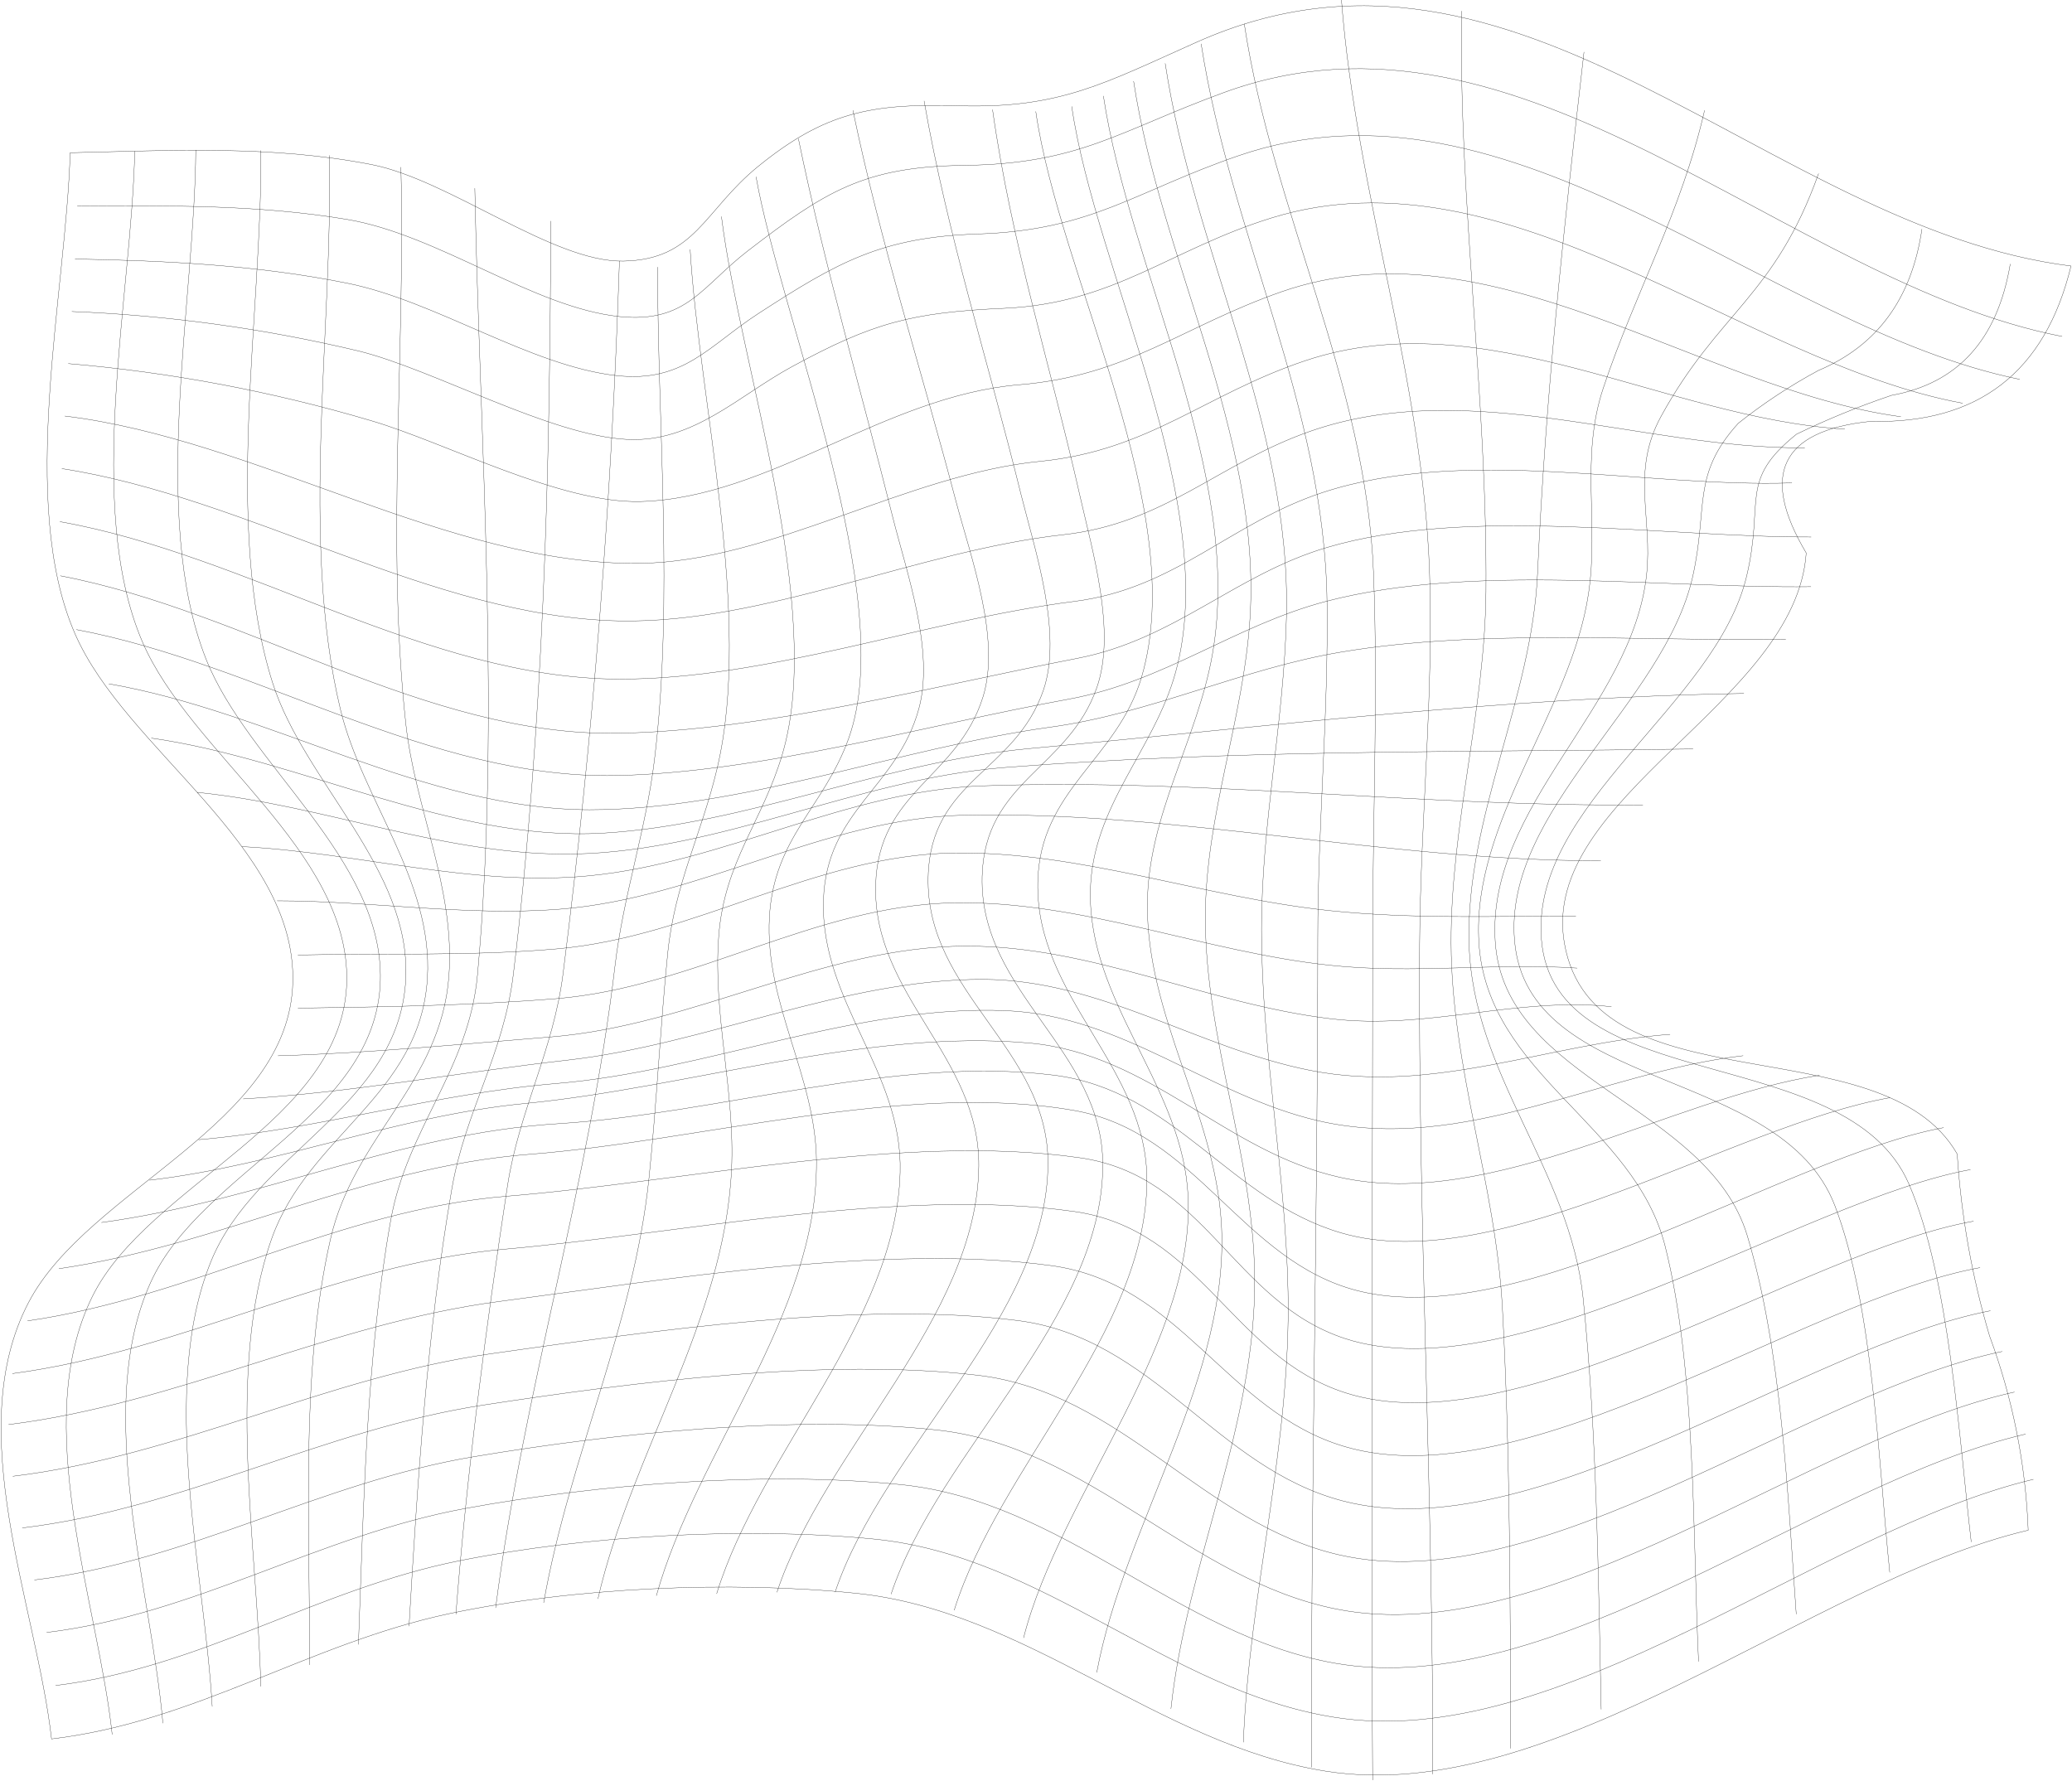
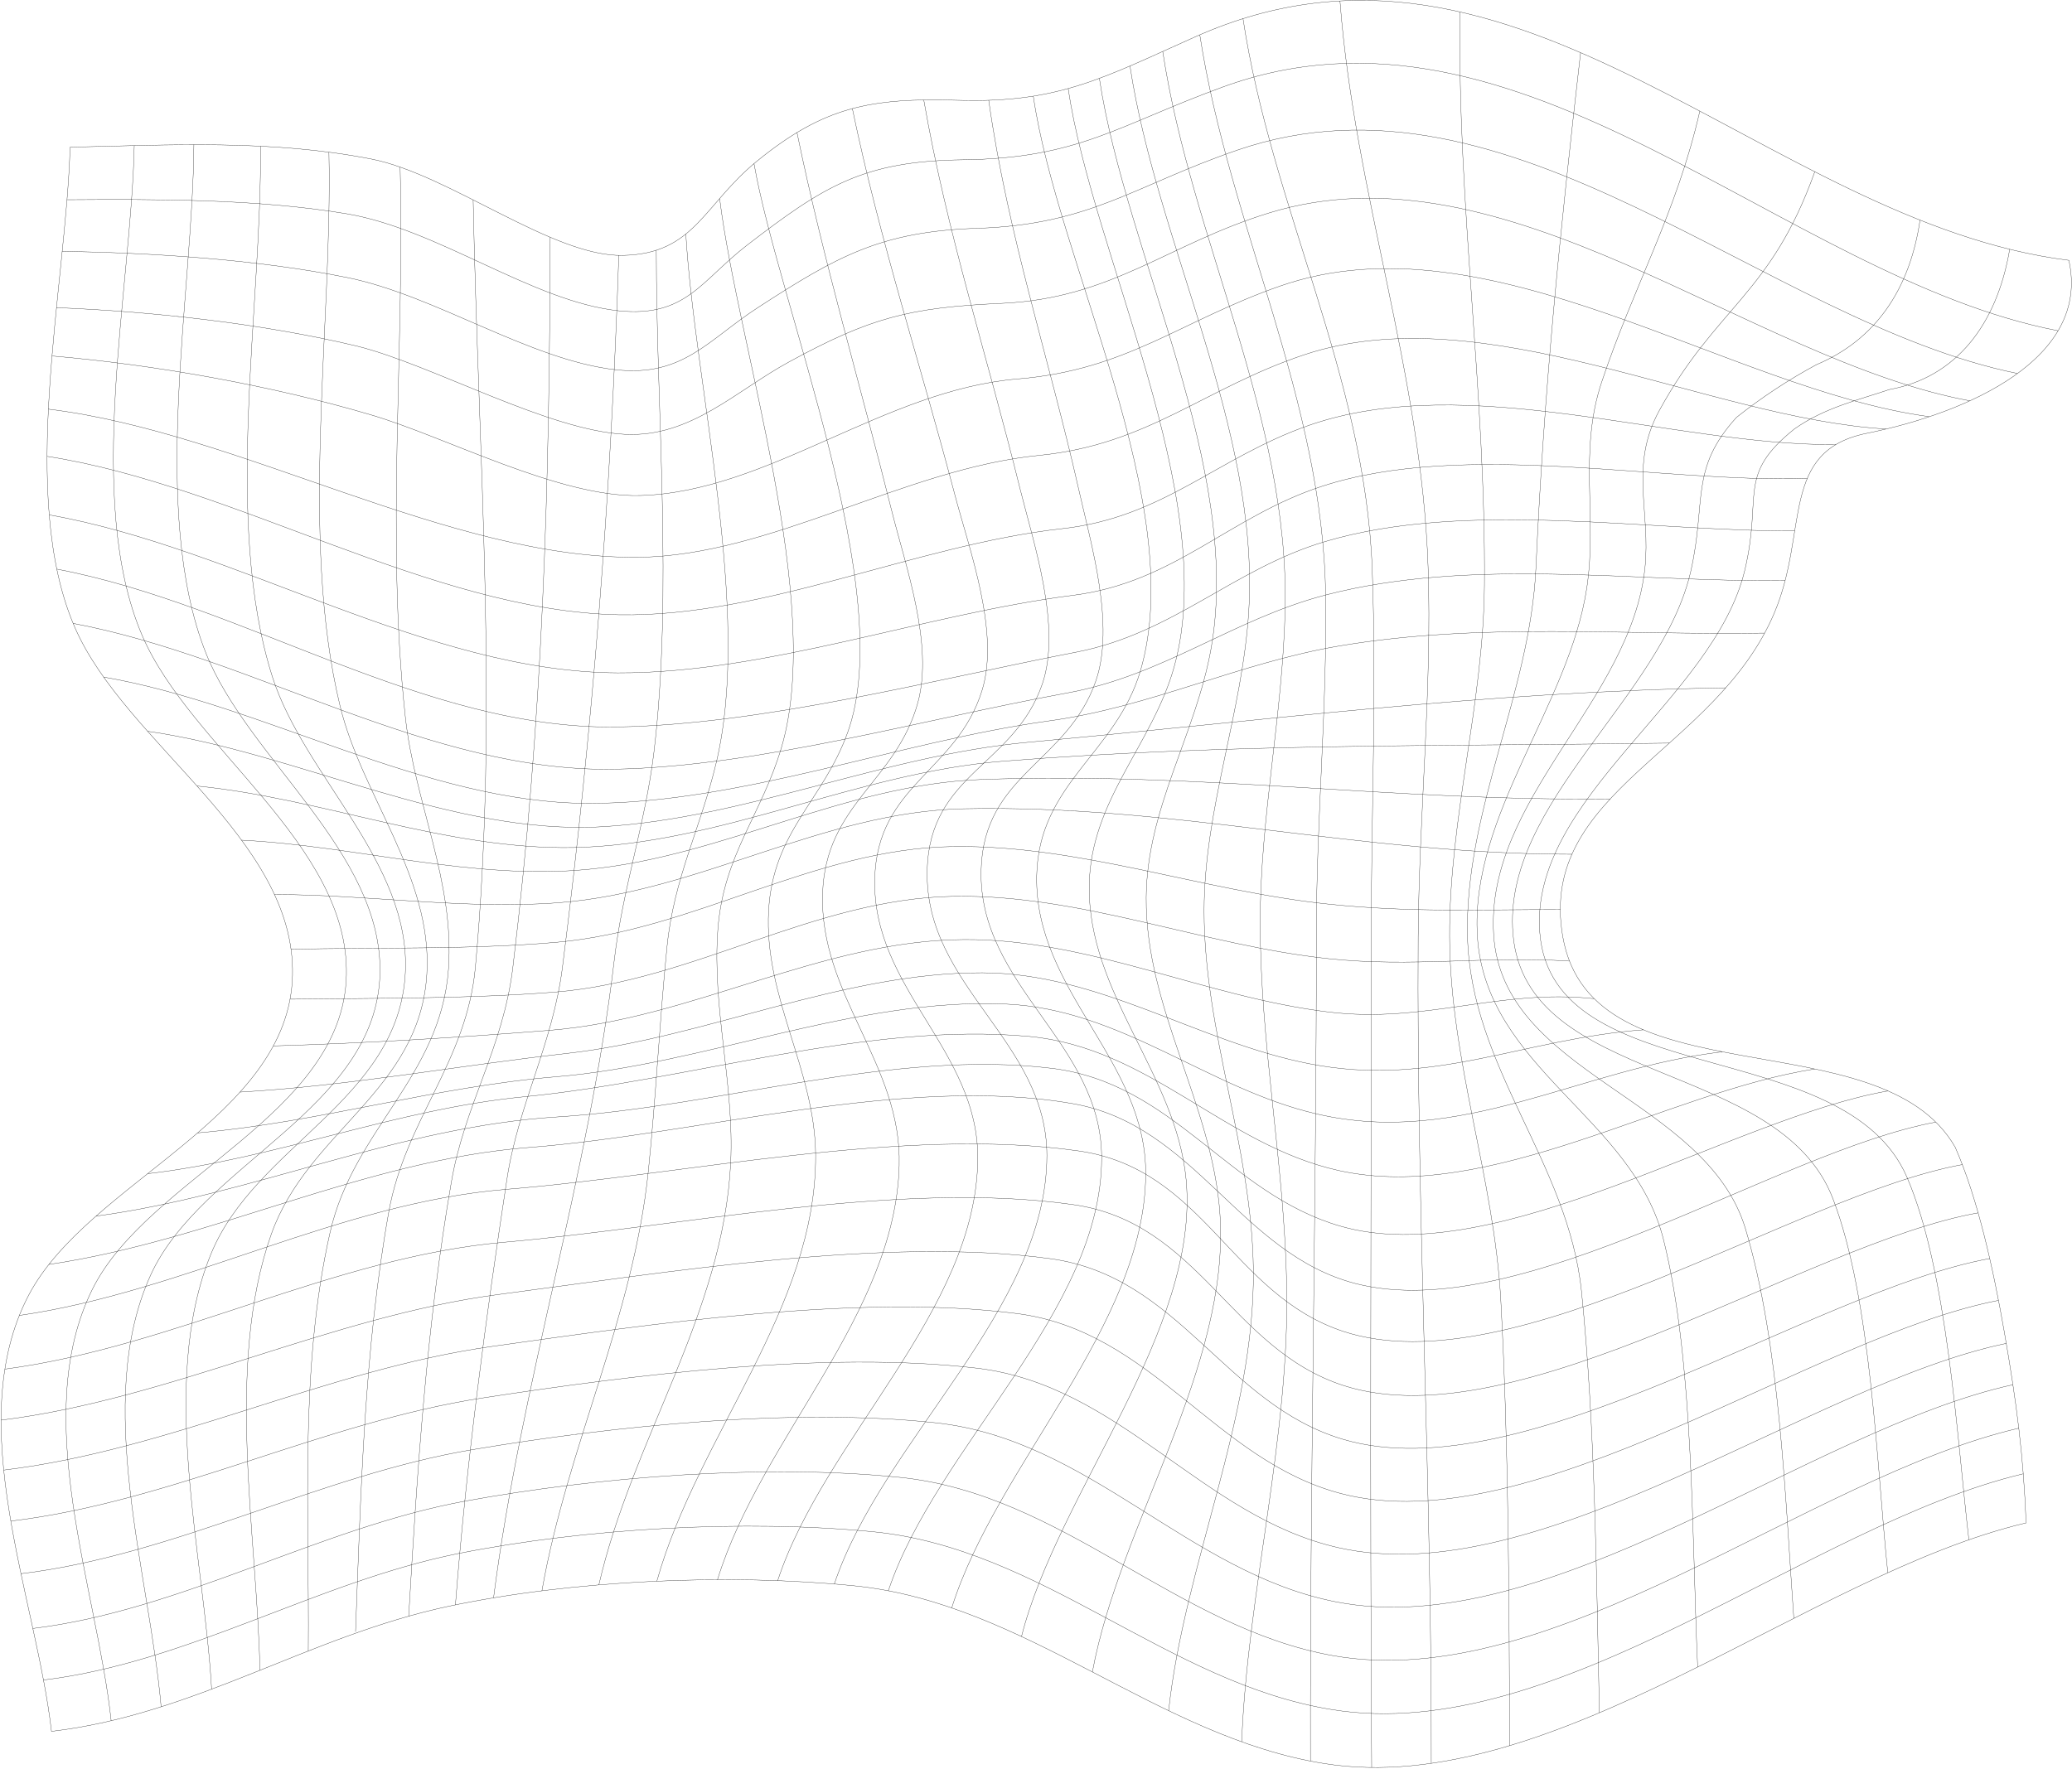
- <svg xmlns="http://www.w3.org/2000/svg" width="1927" height="1656" viewBox="0 0 1927 1656" fill="none">
-   <path d="M51.707 1567.64C186.275 1551.34 295.802 1477.81 427.057 1451.64C545.823 1427.96 693.772 1419.81 813.175 1431.46C970.49 1447 1086.71 1572.22 1239.75 1596.99C1450.84 1631.43 1690.03 1423.76 1891.12 1375.88M43.36 1518.3C181.624 1501.56 297.204 1427.9 432.855 1402.94C557.42 1380.09 712.886 1368.05 837.897 1380.79C989.031 1396.13 1094.86 1520.85 1241.09 1546.82C1446.89 1583.11 1687.74 1379.2 1883.86 1333.8M31.955 1469.47C175.571 1452.22 298.606 1378.56 440.374 1354.88C572.584 1332.66 738.819 1315.72 871.22 1329.98C1014.2 1345.39 1105.89 1469.41 1243.13 1496.59C1441.09 1535.87 1684.04 1336.48 1873.53 1294.71M20.677 1421.08C170.218 1403.26 301.027 1329.6 449.103 1306.87C589.66 1285.29 768.765 1262.69 909.067 1279.05C1043.32 1294.71 1118.57 1417.33 1245.87 1446.23C1434.4 1489.14 1680.6 1294.46 1862.13 1256.96M11.884 1373.02C166.65 1354.43 303.767 1280.58 457.895 1258.87C606.29 1237.99 798.839 1209.41 946.469 1228.19C1072.82 1244.23 1130.8 1365.12 1248.74 1395.94C1427.14 1442.6 1678.25 1252.38 1851.17 1219.08M7.934 1324.95C166.077 1305.35 307.08 1231.05 464.968 1210.36C619.734 1190.05 824.389 1156.18 977.817 1177.13C1098.37 1193.55 1140.16 1312.8 1250.52 1345.39C1419.62 1395.37 1676.65 1208.9 1841.49 1178.98M11.502 1277.52C169.964 1256.58 310.393 1175.66 469.747 1161.79C633.56 1147.46 837.132 1103.85 998.971 1126.77C1116.65 1143.39 1145.52 1261.48 1251.29 1295.41C1413.63 1347.36 1676.53 1163.89 1835.43 1135.81M25.583 1228.51C179.712 1206.29 315.618 1125.24 471.212 1112.57C636.172 1099.21 841.465 1053.5 1004.26 1076.8C1121.3 1093.6 1146.15 1210.49 1250.84 1244.93C1410.13 1296.94 1676.52 1116.27 1832.57 1087.81M54.765 1179.99C206.409 1157.78 339.193 1085.33 492.748 1073.55C650.445 1061.39 842.484 1005.75 998.27 1032.68C1112.96 1052.48 1154.31 1172.74 1262.5 1200.43C1417.58 1239.84 1658.88 1076.41 1807.59 1048.78M94.333 1137.02C240.879 1117.29 370.35 1054.26 519.318 1045.09C668.285 1035.92 831.525 981.747 979.41 999.891C1093.14 1013.9 1143.16 1116.52 1247.84 1146.82C1394.39 1189.29 1612.68 1046.3 1757.57 1020.96M138.934 1097.68C258.783 1083.67 368.311 1037.9 488.352 1026.31C639.167 1011.73 806.931 956.282 958.065 970.16C1070.2 980.601 1139.72 1071.26 1246.12 1095C1387.13 1126.45 1554.45 1021.41 1692.14 1000.08M184.746 1059.99C297.841 1050.25 404.183 1017.08 517.661 1007.72C656.179 996.262 797.119 933.745 936.848 940.048C1044.21 944.886 1124.75 1018.99 1226.12 1042.42C1361.07 1073.55 1488.37 997.408 1621.16 981.874M226.161 1022.05C327.214 1016.32 426.93 997.28 527.664 986.012C656.88 971.497 783.93 910.508 914.547 910.89C1023.63 911.272 1114.55 975.062 1218.73 995.561C1333.8 1018.23 1440.08 970.415 1553.23 962.011M258.529 981.938C342.952 979.519 428.076 971.179 512.245 964.431C644.519 953.799 764.751 880.587 897.726 879.95C1015.28 879.377 1121.88 933.618 1237.46 947.497C1327.04 958.319 1411.02 926.806 1498.69 936.292M277.07 937.628C356.269 936.546 438.144 935.209 517.024 928.843C645.602 918.466 757.806 842.07 887.149 839.715C1006.36 837.487 1119.27 885.297 1236.95 897.775C1314.3 906.052 1389.87 895.356 1466.77 900.386M276.942 888.226C356.587 886.379 438.781 889.435 518.171 882.496C646.367 871.291 757.933 795.278 886.958 793.368C1005.34 791.585 1119.78 834.812 1236.95 846.972C1312.77 854.866 1389.42 852.001 1465.63 852.001M257.637 837.805C344.8 837.805 433.938 852.447 520.91 845.571C651.337 835.385 765.898 761.091 896.834 758.162C1092.76 753.897 1290.41 800.753 1488.75 800.562M224.695 787.384C333.012 792.796 439.609 825.136 548.245 814.505C673.446 802.281 786.606 735.563 913.336 730.915C1116.59 723.53 1323.6 750.714 1528 748.55M183.535 736.963C301.983 748.804 415.142 796.615 534.482 794.26C670.515 791.459 798.011 724.549 933.917 713.853C1146.35 697.174 1361.64 699.72 1574.64 696.601M140.718 686.479C279.746 706.341 419.73 783.183 561.243 774.843C695.046 766.948 822.478 708.57 957.301 696.219C1181.26 675.656 1395.35 648.726 1621.86 644.97M101.214 635.993C250.883 661.841 395.581 752.879 548.245 753.133C689.248 753.133 836.24 695.837 975.969 676.419C1070.4 663.687 1154.37 621.988 1247.72 606.39C1378.91 584.426 1528.07 596.713 1660.85 594.549M71.076 585.572C240.242 617.403 399.277 724.675 572.648 721.301C707.98 718.627 860.134 674.573 993.618 650.317C1082.82 634.147 1148.26 581.561 1233.64 559.215C1370.12 523.564 1544.57 547.31 1684.23 545.655M56.103 535.534C231.768 568.957 394.88 684.951 575.005 681.958C711.039 679.667 868.098 638.158 1001.9 612.311C1092.51 594.804 1148.45 534.579 1233.89 509.241C1365.72 470.152 1548.9 499.882 1684.43 499.437M55.657 485.176C230.876 516.243 396.983 630.837 575.069 631.601C713.778 632.173 860.962 576.914 999.225 559.343C1093.4 547.374 1144.24 486.194 1230.32 457.992C1363.43 414.319 1529.79 453.662 1666.52 449.142M57.505 435.837C231.513 462.703 401.571 574.049 576.025 577.487C711.612 580.097 852.552 512.424 988.712 497.335C1083.01 487.022 1132.84 431.19 1218.09 401.268C1366.8 349.192 1527.68 417.757 1678.5 416.483M60.245 386.943C238.649 408.525 417.627 525.729 594.311 523.946C717.41 522.673 842.803 441.184 967.813 429.025C1068.74 419.029 1121.31 366.444 1214.01 335.44C1381.46 279.48 1549.92 389.363 1715.71 399.103M63.494 338.178C158.95 346.283 253.332 364.073 345.182 391.273C414.186 411.454 520.847 468.496 595.84 466.459C714.989 463.276 823.306 368.1 947.807 357.85C1049.11 349.574 1099.32 303.609 1191.9 271.332C1386.04 203.722 1580.57 362.179 1767.83 387.581M66.808 289.73C156.804 293.298 246.238 305.622 333.841 326.527C403.928 343.907 511.544 405.215 583.607 408.716C644.583 411.708 687.081 367.845 736.525 341.042C811.582 300.171 847.964 290.558 934.044 286.738C1036.69 282.154 1088.56 231.669 1182.92 202.575C1403.44 134.583 1619.18 336.968 1825.37 375.038M69.738 240.901C154.927 242.429 239.414 246.567 323.136 263.437C405.394 279.99 493.64 340.661 573.795 349.382C635.854 356.131 659.429 321.371 705.559 291.449C779.151 243.702 820.247 220.465 909.896 217.6C1015.54 214.226 1055.8 177.811 1152.02 144.77C1407.52 57.042 1641.86 304.755 1878.38 352.82M71.841 191.753C155.5 191.18 239.796 190.225 322.563 204.04C408.133 218.364 495.934 286.038 576.152 294.441C638.657 300.808 652.611 266.366 695.492 233.325C767.045 178.256 803.809 154.892 896.515 153.81C1004.2 152.473 1040.13 121.978 1137.87 86.2C1416.56 -15.979 1660.34 263.056 1917.82 312.904M1869.58 245.485C1857.78 315.811 1820.95 356.555 1759.1 367.718C1728.94 377.889 1699.44 389.945 1670.79 403.815C1616.76 447.296 1641.16 465.313 1624.41 535.852C1595.8 656.238 1423.25 748.104 1433.58 874.029C1445.68 1021.54 1717.49 967.487 1775.35 1101.24C1813.13 1188.59 1822.12 1338.83 1833.27 1434.2M1787.45 213.016C1777.98 277.698 1745.89 321.541 1691.18 344.544C1664.92 358.691 1639.98 375.139 1616.63 393.692C1572.86 441.949 1588.85 471.234 1574.2 536.488C1547.76 653.819 1398.53 752.497 1408.54 874.539C1420.07 1016.83 1656.52 990.469 1706.54 1121.55C1742.34 1215.26 1747.06 1362.01 1757.51 1462.47M1691.31 161.449C1650.4 276.043 1597.9 290.24 1544.76 387.326C1516.66 438.893 1537.05 481.483 1531.38 534.323C1518.13 657.957 1382.67 749.059 1390.57 875.43C1398.66 1005.81 1588.09 1027.2 1624.98 1149.18C1657.22 1256.39 1662.57 1390.65 1670.54 1501.3M1585.28 102.625C1563.56 197.673 1520.93 271.268 1491.05 361.033C1469.51 425.842 1487.16 486.576 1477.35 552.022C1461.04 661.777 1368.52 763.892 1375.4 876.703C1382.99 999.636 1520.23 1045.79 1548.65 1159.18C1577.38 1273.77 1574.13 1426.56 1579.68 1545.36M1473.14 48.384C1454.03 215.117 1437.46 367.335 1429.94 533.495C1424.66 650.699 1363.3 759.308 1366.23 877.276C1369.35 999.636 1460.08 1087.36 1472.38 1207.88C1485.12 1332.91 1486.4 1463.93 1489.14 1589.86M1359.28 10.25C1356.54 190.925 1383.43 370.391 1381.97 550.176C1381.07 660.185 1349.15 766.63 1349.54 877.212C1349.98 993.588 1391.01 1100.86 1397.26 1216.35C1404.59 1352.01 1404.46 1490.1 1405.03 1626.21M1247.59 0C1261.35 180.039 1323.48 352.438 1329.53 533.05C1333.35 647.644 1321.05 762.81 1320.29 877.531C1318.63 1134.79 1333.03 1392.44 1332.46 1650.14M1157.18 22.091C1183.87 198.12 1270.72 355.176 1277.47 534.196C1281.74 648.026 1276.58 763.001 1276.58 876.958C1276.58 1136.45 1274.86 1396.13 1276.58 1655.62M1117.1 40.744C1144.69 219.001 1231.79 377.267 1234.15 559.725C1235.61 663.941 1225.54 768.476 1225.54 872.756C1225.54 1129.89 1219.17 1386.96 1219.68 1643.78M1083.65 58.952C1110.28 234.344 1200.57 393.374 1196.43 573.031C1194.2 670.562 1173.17 766.184 1173.23 864.161C1173.23 977.418 1195.66 1088.38 1197.89 1201.58C1200.76 1343.16 1161.96 1479.27 1156.35 1620.41M1054.28 75.504C1079.32 240.646 1172.79 404.705 1162.59 573.858C1156.79 668.652 1121.11 757.398 1120.99 853.147C1120.99 966.977 1165.59 1073.74 1166.86 1187.31C1168.52 1324.38 1103.53 1453.43 1089 1589.28M1026.18 89.256C1050.84 252.551 1157.11 440.676 1127.55 608.619C1113.47 688.643 1067.72 757.272 1067.08 840.734C1066.32 944.695 1129.01 1033.76 1135.77 1135.94C1145.2 1277.97 1045.55 1417.33 1020 1555.54M996.741 98.996C1018.85 251.787 1136.34 468.878 1093.33 625.234C1073.39 697.874 1015.47 749.505 1014.07 828.956C1012.35 930.371 1095.18 1005.56 1104.29 1103.79C1117.04 1243.85 985.909 1389.25 951.948 1523.33M963.29 103.644C985.59 257.963 1106.84 475.817 1061.73 629.627C1039.18 706.468 966.858 734.353 965.137 820.616C962.971 927.952 1067.47 992.506 1066.64 1098.82C1065.55 1239.96 929.138 1364.3 887.404 1497.67M923.085 101.924C940.607 226.576 976.734 338.751 1004.39 461.238C1015.86 512.169 1038.22 586.973 1020.19 639.176C993.81 715.254 915.63 726.013 913.4 815.204C910.724 923.431 1025.79 976.145 1025.6 1083.48C1025.6 1226.34 873.323 1348.7 828.722 1482.65M859.433 93.839C881.415 220.019 919.135 336.14 949.655 460.219C962.398 511.15 988.521 589.01 970.362 641.977C944.111 718.373 865.295 725.121 863.192 815.523C860.644 923.75 974.568 974.68 974.631 1081.51C974.631 1224.68 821.713 1346.41 776.73 1480.61M793.232 102.625C819.037 226.704 856.948 343.971 889.124 466.395C902.568 517.325 931.049 594.103 914.228 648.089C890.654 723.721 816.552 735.626 814.386 823.353C811.837 925.978 911.234 982.829 910.278 1084.37C909.004 1225.64 766.344 1348.19 722.571 1480.93M742.514 128.918C767.045 248.158 800.814 362.879 830.251 480.974C842.994 531.904 869.309 605.18 854.527 659.23C834.265 733.016 768.51 753.642 765.834 837.105C762.776 931.899 839.808 996.262 837.132 1090.48C833.437 1229.46 707.088 1350.42 666.501 1482.33M703.138 164.378C726.713 298.07 836.113 556.351 789.218 686.923C766.216 750.905 719.768 778.853 715.562 852.957C711.039 933.49 758.825 1001.23 759.335 1080.42C760.227 1223.09 648.661 1347.87 610.431 1484.11M670.961 201.366C688.101 339.833 767.618 565.646 727.668 701.248C709.063 764.465 673.701 801.135 668.413 870.719C662.806 943.804 683.832 1015.3 680.327 1088.19C673.51 1228.57 587.43 1350.67 556.082 1487.04M641.843 231.988C650.445 375.93 700.207 573.413 667.011 714.426C652.42 776.243 627.443 821.826 620.944 886.953C613.999 956.218 610.75 1026.06 603.614 1095.32C589.532 1232.26 529.448 1355.45 505.619 1490.73M611.578 248.349C611.578 397.512 626.615 557.815 608.711 706.214C600.81 771.723 579.656 832.712 571.883 898.985C548.372 1098.7 486.631 1294.91 460.954 1495.44M576.088 242.684C568.825 466.459 551.558 685.587 523.65 905.67C514.539 977.355 482.617 1033 471.913 1103.34C451.906 1234.49 434.257 1368.95 423.999 1501.36M512.245 205.568C511.544 439.975 505.428 673.618 477.456 905.861C468.409 981.047 432.473 1033.63 420.112 1106.34C397.174 1238.69 388.254 1378.3 380.417 1512.44M441.584 175.073C446.299 412.727 465.86 669.034 444.069 906.688C435.977 995.052 378.76 1048.78 363.405 1134.79C340.531 1263.01 338.301 1399.63 333.331 1529.5M372.835 155.465C377.231 326.209 359.008 502.746 377.359 672.663C386.024 752.56 423.489 825.964 417.5 907.707C410.172 1007.53 328.998 1057.19 307.335 1152.49C278.599 1278.93 288.857 1419.88 287.71 1548.47M306.315 144.515C309.884 305.264 278.472 501.855 316.701 660.185C337.026 744.093 402.909 819.343 397.493 909.617C391.121 1018.54 286.627 1056.04 252.603 1152.24C209.531 1274.02 239.86 1441.84 242.536 1568.53M242.6 139.931C244.129 289.985 207.365 489.632 253.559 635.165C282.868 727.349 382.52 808.201 377.359 910.826C371.306 1029.68 237.184 1071.83 196.151 1173.37C147.599 1293 190.289 1462.4 197.361 1587.18M182.07 139.486C181.305 278.462 139.189 480.401 191.627 613.011C230.621 711.562 356.842 798.78 353.72 912.227C350.216 1037.58 187.358 1089.02 140.272 1192.34C86.432 1310.63 140.845 1479.53 151.486 1602.72M125.299 140.823C122.559 274.515 78.34 470.406 132.307 596.65C176.909 700.93 325.112 791.013 322.499 912.928C319.696 1043.25 137.723 1100.99 85.922 1205.78C27.431 1324.06 91.147 1490.1 104.336 1613.22M65.257 142.054C159.174 139.953 252.709 134.924 345.607 153.068C418.243 167.264 514.39 244.169 579.763 242.832C646.792 241.559 654.692 195.722 705.155 154.723C766.896 104.556 810.223 95.898 892.225 98.381C985.887 101.246 1028.19 76.99 1113 39.175C1414.19 -95.282 1643.12 212.02 1926.08 247.416C1902.08 346.221 1839.81 394.393 1739.26 391.931C1656.31 400.632 1636.49 441.418 1679.82 514.291C1670.32 653.904 1431.33 741.568 1454.9 877.17C1481.79 1032.51 1750.61 951.593 1820.25 1073.32C1823.9 1130.67 1833.98 1187.43 1850.32 1242.53C1871.8 1300.48 1883.93 1361.46 1886.26 1423.21C1683.39 1470.96 1446.04 1681.11 1232.91 1647.3C1076.87 1622.54 955.304 1497.82 795.377 1481.78C678.522 1470.06 533.505 1476.3 417.478 1500.88C287.88 1528.44 181.729 1601.59 47.926 1617.32C33.845 1492.98 -35.797 1330.83 26.518 1211.46C81.823 1105.47 269.403 1046.51 272.333 913.14C275.201 785.814 116.548 697.45 69.653 589.223C16.387 466.799 61.434 272.436 65.257 142.054Z" stroke="currentcolor" stroke-width="0.25" stroke-miterlimit="10" />
+ <svg xmlns="http://www.w3.org/2000/svg" width="1929" height="1647" viewBox="0 0 1929 1647" fill="none">
+   <path d="M40.5 1564.5C175.068 1548.2 295.803 1472.81 427.057 1446.64C545.824 1422.96 693.772 1414.81 813.176 1426.46C970.49 1442 1086.71 1567.22 1239.75 1591.99C1450.84 1626.43 1682.41 1420.37 1883.5 1372.5M30.5 1516.5C168.764 1499.76 297.205 1422.9 432.856 1397.94C557.42 1375.09 712.887 1363.05 837.897 1375.79C989.031 1391.13 1094.86 1515.85 1241.09 1541.82C1446.89 1578.11 1683.38 1375.39 1879.5 1330M19.5 1465.5C163.116 1448.25 298.606 1373.56 440.374 1349.88C572.584 1327.66 738.819 1310.72 871.221 1324.98C1014.2 1340.39 1105.89 1464.41 1243.13 1491.59C1441.1 1530.87 1684.51 1331.26 1874 1289.5M10 1416.5C159.541 1398.68 301.027 1324.6 449.103 1301.87C589.66 1280.29 768.766 1257.69 909.068 1274.05C1043.32 1289.71 1118.57 1412.33 1245.87 1441.23C1434.41 1484.14 1686.47 1288.5 1868 1251M3.5 1369C158.266 1350.41 303.767 1275.58 457.896 1253.87C606.29 1232.99 798.839 1204.41 946.469 1223.19C1072.82 1239.23 1130.8 1360.12 1248.74 1390.94C1427.14 1437.6 1687.58 1244.3 1860.5 1211M1 1322.5C159.143 1302.89 307.08 1226.05 464.968 1205.36C619.734 1185.05 824.39 1151.18 977.817 1172.13C1098.37 1188.55 1140.17 1307.8 1250.52 1340.39C1419.62 1390.37 1687.67 1201.92 1852.5 1172M4.501 1275C162.962 1254.05 310.394 1170.66 469.747 1156.79C633.561 1142.46 837.133 1098.85 998.971 1121.77C1116.65 1138.39 1145.52 1256.48 1251.29 1290.41C1413.63 1342.36 1682.59 1157.58 1841.5 1129.5M18.001 1225C172.129 1202.78 315.618 1120.24 471.213 1107.57C636.173 1094.21 841.465 1048.5 1004.26 1071.8C1121.31 1088.6 1146.15 1205.49 1250.84 1239.93C1410.13 1291.94 1670.96 1112.96 1827 1084.5M45.5 1177.5C197.144 1155.28 339.193 1080.33 492.749 1068.55C650.445 1056.39 842.485 1000.75 998.27 1027.68C1112.96 1047.48 1154.31 1167.74 1262.5 1195.43C1417.58 1234.84 1653.29 1072.63 1802 1045M89.5 1132.5C236.047 1112.77 370.35 1049.26 519.318 1040.09C668.286 1030.92 831.526 976.747 979.41 994.891C1093.14 1008.9 1143.16 1111.52 1247.85 1141.82C1394.39 1184.29 1612.68 1041.3 1757.57 1015.96M137.501 1093C257.35 1078.99 368.311 1032.9 488.352 1021.31C639.168 1006.73 806.931 951.282 958.065 965.16C1070.21 975.601 1139.72 1066.26 1246.12 1090C1387.13 1121.45 1551.81 1016.83 1689.5 995.499M184.001 1055C297.097 1045.26 404.183 1012.08 517.661 1002.72C656.18 991.262 797.119 928.745 936.848 935.048C1044.21 939.886 1124.75 1013.99 1226.12 1037.42C1361.07 1068.55 1470.72 995.035 1603.5 979.501M223.5 1017C324.554 1011.27 426.93 992.28 527.665 981.012C656.881 966.497 783.93 905.508 914.547 905.89C1023.63 906.272 1114.55 970.062 1218.73 990.561C1333.8 1013.23 1416.84 967.403 1530 958.999M254.501 974C338.924 971.581 428.077 966.179 512.246 959.431C644.52 948.799 764.751 875.587 897.727 874.95C1015.28 874.377 1121.88 928.618 1237.46 942.497C1327.04 953.319 1396.33 920.515 1484 930M270 930.501C349.199 929.418 438.144 930.209 517.024 923.843C645.603 913.466 757.806 837.07 887.15 834.715C1006.36 832.487 1119.27 880.297 1236.95 892.775C1314.3 901.052 1384.09 889.971 1461 895.001M271.001 884C350.645 882.153 438.781 884.435 518.171 877.496C646.367 866.291 757.934 790.278 886.958 788.368C1005.34 786.585 1119.78 829.812 1236.95 841.972C1312.77 849.866 1376.3 847 1452.5 847M255.5 833.001C342.664 833.001 433.939 847.447 520.911 840.571C651.337 830.385 765.898 756.091 896.835 753.162C1092.76 748.897 1265.15 795.692 1463.5 795.501M224.696 782.384C333.013 787.796 439.61 820.137 548.245 809.505C673.447 797.282 786.606 730.563 913.337 725.915C1116.59 718.53 1294.6 746.164 1499 743.999M183.535 731.963C301.983 743.804 415.143 791.615 534.482 789.26C670.516 786.459 798.011 719.549 933.917 708.853C1146.35 692.174 1341 695.119 1554 691.999M137.501 681C276.529 700.862 419.73 778.183 561.243 769.843C695.046 761.948 822.478 703.57 957.301 691.219C1181.26 670.656 1379.99 644.256 1606.5 640.5M96.501 630.501C246.169 656.348 395.582 747.879 548.245 748.133C689.248 748.133 836.241 690.837 975.97 671.419C1070.4 658.687 1154.37 616.988 1247.72 601.39C1378.91 579.426 1510.22 591.713 1643 589.549M68.001 580.499C237.166 612.331 399.277 719.676 572.648 716.301C707.981 713.628 860.134 669.573 993.619 645.317C1082.82 629.147 1148.26 576.561 1233.64 554.215C1370.12 518.564 1522.34 542.31 1662 540.655M53 530C228.665 563.423 394.881 679.951 575.006 676.958C711.039 674.667 868.099 633.158 1001.9 607.311C1092.51 589.804 1148.45 529.579 1233.89 504.241C1365.72 465.152 1535.48 494.882 1671 494.437M46.001 479.5C221.219 510.567 396.984 625.837 575.069 626.601C713.779 627.174 860.962 571.914 999.226 554.343C1093.4 542.375 1144.24 481.195 1230.32 452.992C1363.43 409.319 1545.77 450.02 1682.5 445.5M44.001 425C218.009 451.866 401.571 569.049 576.025 572.487C711.613 575.097 852.552 507.423 988.713 492.335C1083.01 482.022 1132.84 426.19 1218.09 396.268C1366.8 344.192 1558.19 415.274 1709 414M45 381.001C223.405 402.583 417.627 520.728 594.312 518.946C717.411 517.672 842.803 436.184 967.814 424.024C1068.74 414.029 1121.31 361.444 1214.01 330.44C1381.46 274.48 1590.21 389.761 1756 399.501M48.501 331.499C143.956 339.604 253.332 359.073 345.183 386.273C414.187 406.454 520.847 463.497 595.841 461.459C714.989 458.276 823.306 363.1 947.807 352.85C1049.12 344.574 1099.32 298.609 1191.9 266.332C1386.04 198.722 1608.74 362.598 1796 387.999M52.501 286.5C142.497 290.068 244.694 301.384 332.297 322.289C402.385 339.669 510.001 400.977 582.063 404.478C643.039 407.471 685.538 363.607 734.981 336.805C810.039 295.933 846.42 286.32 932.5 282.5C1035.15 277.916 1087.01 227.432 1181.37 198.338C1401.9 130.346 1627.77 335.191 1833.96 373.262M58.001 233.999C143.189 235.527 239.414 241.567 323.137 258.437C405.394 274.99 493.64 335.661 573.795 344.382C635.854 351.131 659.429 316.371 705.559 286.449C779.151 238.702 820.248 215.465 909.896 212.6C1015.54 209.226 1055.81 172.811 1152.02 139.77C1407.52 52.042 1641.86 299.755 1878.38 347.82M62.501 186C146.16 185.427 239.797 185.225 322.564 199.04C408.134 213.364 495.934 281.038 576.153 289.441C638.658 295.808 652.612 261.366 695.492 228.325C767.045 173.256 803.809 149.892 896.516 148.81C1004.2 147.473 1040.13 116.978 1137.87 81.2C1416.56 -20.979 1658.52 258.152 1916 308M1871 232C1859.19 302.327 1820.95 351.555 1759.1 362.718C1728.94 372.889 1699 379.5 1670.5 399.5C1616.47 442.982 1641.16 460.313 1624.41 530.852C1595.8 651.238 1423.25 743.104 1433.58 869.029C1445.68 1016.54 1717.49 962.487 1775.35 1096.24C1813.13 1183.59 1821.85 1338.63 1833 1434M1787.5 205.001C1778.03 269.682 1745.89 316.541 1691.18 339.544C1664.93 353.691 1639.98 370.138 1616.63 388.692C1572.86 436.949 1588.85 466.234 1574.2 531.488C1547.76 648.819 1398.53 747.497 1408.54 869.539C1420.07 1011.83 1656.52 985.469 1706.54 1116.55C1742.34 1210.26 1747.05 1364.04 1757.5 1464.5M1689.5 160C1648.59 274.594 1597.9 285.24 1544.76 382.326C1516.66 433.893 1537.05 476.483 1531.38 529.323C1518.13 652.957 1382.67 744.059 1390.57 870.43C1398.66 1000.81 1588.09 1022.2 1624.98 1144.18C1657.22 1251.39 1662.04 1396.35 1670 1507M1582.5 103.5C1560.77 198.548 1520.93 266.268 1491.05 356.033C1469.51 420.841 1487.16 481.576 1477.35 547.022C1461.04 656.777 1368.52 758.892 1375.4 871.703C1382.99 994.636 1520.23 1040.79 1548.65 1154.18C1577.38 1268.77 1574.96 1433.7 1580.5 1552.5M1471.5 49.001C1452.39 215.734 1437.46 362.335 1429.94 528.495C1424.66 645.699 1363.3 754.308 1366.23 872.276C1369.35 994.636 1460.08 1082.36 1472.38 1202.88C1485.12 1327.91 1486.26 1469.08 1489 1595M1359.28 11C1356.54 191.675 1383.43 365.391 1381.97 545.176C1381.08 655.185 1349.15 761.63 1349.54 872.212C1349.98 988.588 1391.01 1095.86 1397.26 1211.35C1404.59 1347.01 1404.93 1489.39 1405.5 1625.5M1247.5 1C1261.26 181.039 1323.48 347.438 1329.53 528.05C1333.35 642.644 1321.05 757.81 1320.29 872.531C1318.63 1129.79 1333.07 1384.29 1332.5 1642M1157.18 17.091C1183.87 193.12 1270.72 350.176 1277.47 529.196C1281.74 643.026 1276.58 758.001 1276.58 871.958C1276.58 1131.45 1275.28 1386.51 1277 1646M1117 32.5C1144.59 210.756 1231.79 372.267 1234.15 554.725C1235.61 658.941 1225.54 763.476 1225.54 867.756C1225.54 1124.89 1219.49 1383.18 1220 1640M1082.5 48.001C1109.13 223.392 1200.57 388.374 1196.43 568.031C1194.2 665.562 1173.17 761.184 1173.23 859.161C1173.23 972.418 1195.66 1083.38 1197.89 1196.58C1200.76 1338.16 1161.61 1480.86 1156 1622M1052 61.5C1077.04 226.642 1172.79 399.705 1162.59 568.858C1156.8 663.652 1121.11 752.398 1120.99 848.147C1120.99 961.977 1165.59 1068.74 1166.86 1182.31C1168.52 1319.38 1102.53 1457.14 1088 1593M1023.5 73C1048.16 236.296 1157.11 435.676 1127.55 603.619C1113.47 683.643 1067.72 752.272 1067.08 835.734C1066.32 939.695 1129.02 1028.76 1135.77 1130.94C1145.2 1272.97 1042.55 1418.79 1017 1557M994.501 82.5C1016.61 235.291 1136.34 463.878 1093.33 620.234C1073.39 692.874 1015.47 744.505 1014.07 823.956C1012.35 925.371 1095.18 1000.56 1104.29 1098.79C1117.04 1238.85 984.96 1389.93 951 1524M962 89.499C984.301 243.818 1106.84 470.817 1061.73 624.627C1039.18 701.468 966.858 729.353 965.138 815.616C962.972 922.952 1067.47 987.506 1066.64 1093.82C1065.55 1234.96 927.734 1364.13 886 1497.5M920.501 93.5C938.022 218.153 976.734 333.751 1004.39 456.238C1015.86 507.169 1038.22 581.973 1020.19 634.176C993.81 710.253 915.631 721.012 913.401 810.204C910.725 918.431 1025.8 971.144 1025.6 1078.48C1025.6 1221.34 871.601 1347.55 827 1481.5M860.001 92.999C881.983 219.179 919.135 331.14 949.655 455.219C962.398 506.15 988.522 584.01 970.363 636.977C944.112 713.373 865.295 720.121 863.193 810.523C860.644 918.75 974.568 969.165 974.632 1075.99C974.632 1219.17 821.714 1340.89 776.73 1475.1M793.5 101C819.305 225.079 856.948 338.971 889.125 461.395C902.569 512.325 931.05 589.103 914.229 643.089C890.654 718.721 816.553 730.626 814.386 818.353C811.838 920.978 911.234 977.829 910.279 1079.37C909.004 1220.64 767.773 1339.26 724 1472M742.001 123.5C766.531 242.74 800.815 357.879 830.251 475.974C842.995 526.904 869.309 600.18 854.527 654.23C834.265 728.016 768.511 748.642 765.835 832.105C762.776 926.899 839.809 991.262 837.133 1085.48C833.437 1224.46 708.587 1339.09 668 1471M702 152.501C725.575 286.193 836.113 551.351 789.218 681.923C766.217 745.905 719.768 773.853 715.563 847.957C711.039 928.49 758.826 996.228 759.336 1075.42C760.228 1218.09 649.73 1336.26 611.5 1472.5M670 185C687.14 323.467 767.537 560.28 727.587 695.882C708.982 759.099 673.62 795.769 668.332 865.353C662.725 938.438 683.751 1009.93 680.246 1082.83C673.429 1223.2 588.849 1339.63 557.5 1476M638.501 218C647.102 361.942 700.207 568.413 667.011 709.426C652.42 771.243 627.444 816.826 620.945 881.953C614 951.218 610.75 1021.06 603.614 1090.32C589.533 1227.26 528.33 1346.22 504.5 1481.5M611 233C611 382.162 626.615 552.815 608.711 701.214C600.811 766.723 579.657 827.712 571.884 893.985C548.372 1093.7 485.178 1287.46 459.5 1488M576.089 237.684C568.825 461.459 551.558 680.587 523.651 900.67C514.539 972.355 482.618 1028 471.913 1098.34C451.906 1229.49 434.258 1362.08 424 1494.5M512.246 220.999C511.545 455.407 505.428 668.618 477.457 900.861C468.409 976.047 432.473 1028.63 420.112 1101.34C397.175 1233.69 388.337 1370.86 380.5 1505M440.5 186C445.215 423.654 464.36 663.034 442.569 900.688C434.477 989.052 377.26 1042.78 361.905 1128.79C339.031 1257.01 335.97 1389.63 331 1519.5M372.501 155.5C376.897 326.244 359.009 497.746 377.359 667.663C386.024 747.56 423.489 820.964 417.5 902.707C410.173 1002.53 328.999 1052.19 307.335 1147.49C278.599 1273.93 288.147 1408.9 287 1537.5M306.213 141.779C309.781 302.528 278.369 499.119 316.598 657.449C336.924 741.357 402.806 816.606 397.39 906.88C391.019 1015.81 286.525 1053.31 252.5 1149.5C209.428 1271.29 239.324 1428.81 242 1555.5M242.501 135.999C244.03 286.053 207.365 484.632 253.559 630.165C282.868 722.349 382.52 803.201 377.359 905.826C371.306 1024.68 237.184 1066.83 196.151 1168.37C147.6 1288 189.927 1448.22 197 1573M180.5 134.5C179.736 273.476 139.189 475.401 191.627 608.011C230.621 706.562 356.843 793.78 353.721 907.227C350.216 1032.58 187.358 1084.02 140.272 1187.34C86.433 1305.63 139.359 1466.31 150 1589.5M125.001 135.501C122.261 269.193 78.341 465.406 132.308 591.65C176.909 695.93 325.112 786.013 322.5 907.928C319.696 1038.25 137.724 1095.99 85.923 1200.78C27.432 1319.06 90.311 1479.38 103.5 1602.5M65.257 137.054C159.175 134.953 252.709 129.924 345.607 148.068C418.243 162.264 514.391 239.169 579.763 237.832C646.792 236.559 654.693 190.722 705.156 149.723C766.897 99.556 810.223 90.898 892.226 93.381C985.888 96.246 1028.2 71.99 1113 34.175C1414.19 -100.282 1643.12 207.02 1926.08 242.416C1946.5 334 1832 384.5 1738 403.5C1656.5 419.973 1684 494.5 1652 570.5C1597.32 700.363 1431.33 736.568 1454.9 872.17C1481.79 1027.51 1750.61 946.593 1820.25 1068.32C1841.5 1116.5 1855.93 1182.68 1866 1240.5C1877.5 1306.5 1883.93 1356.46 1886.26 1418.21C1683.39 1465.96 1446.04 1676.11 1232.91 1642.3C1076.87 1617.54 955.304 1492.82 795.378 1476.78C678.523 1465.06 533.505 1471.3 417.479 1495.88C287.881 1523.44 181.73 1596.59 47.927 1612.32C33.845 1487.98 -35.796 1325.83 26.518 1206.46C81.823 1100.47 269.403 1041.51 272.334 908.14C275.201 780.814 116.549 692.45 69.654 584.223C16.387 461.799 61.434 267.436 65.257 137.054Z" stroke="currentcolor" stroke-width="0.25" stroke-miterlimit="10" />
</svg>
